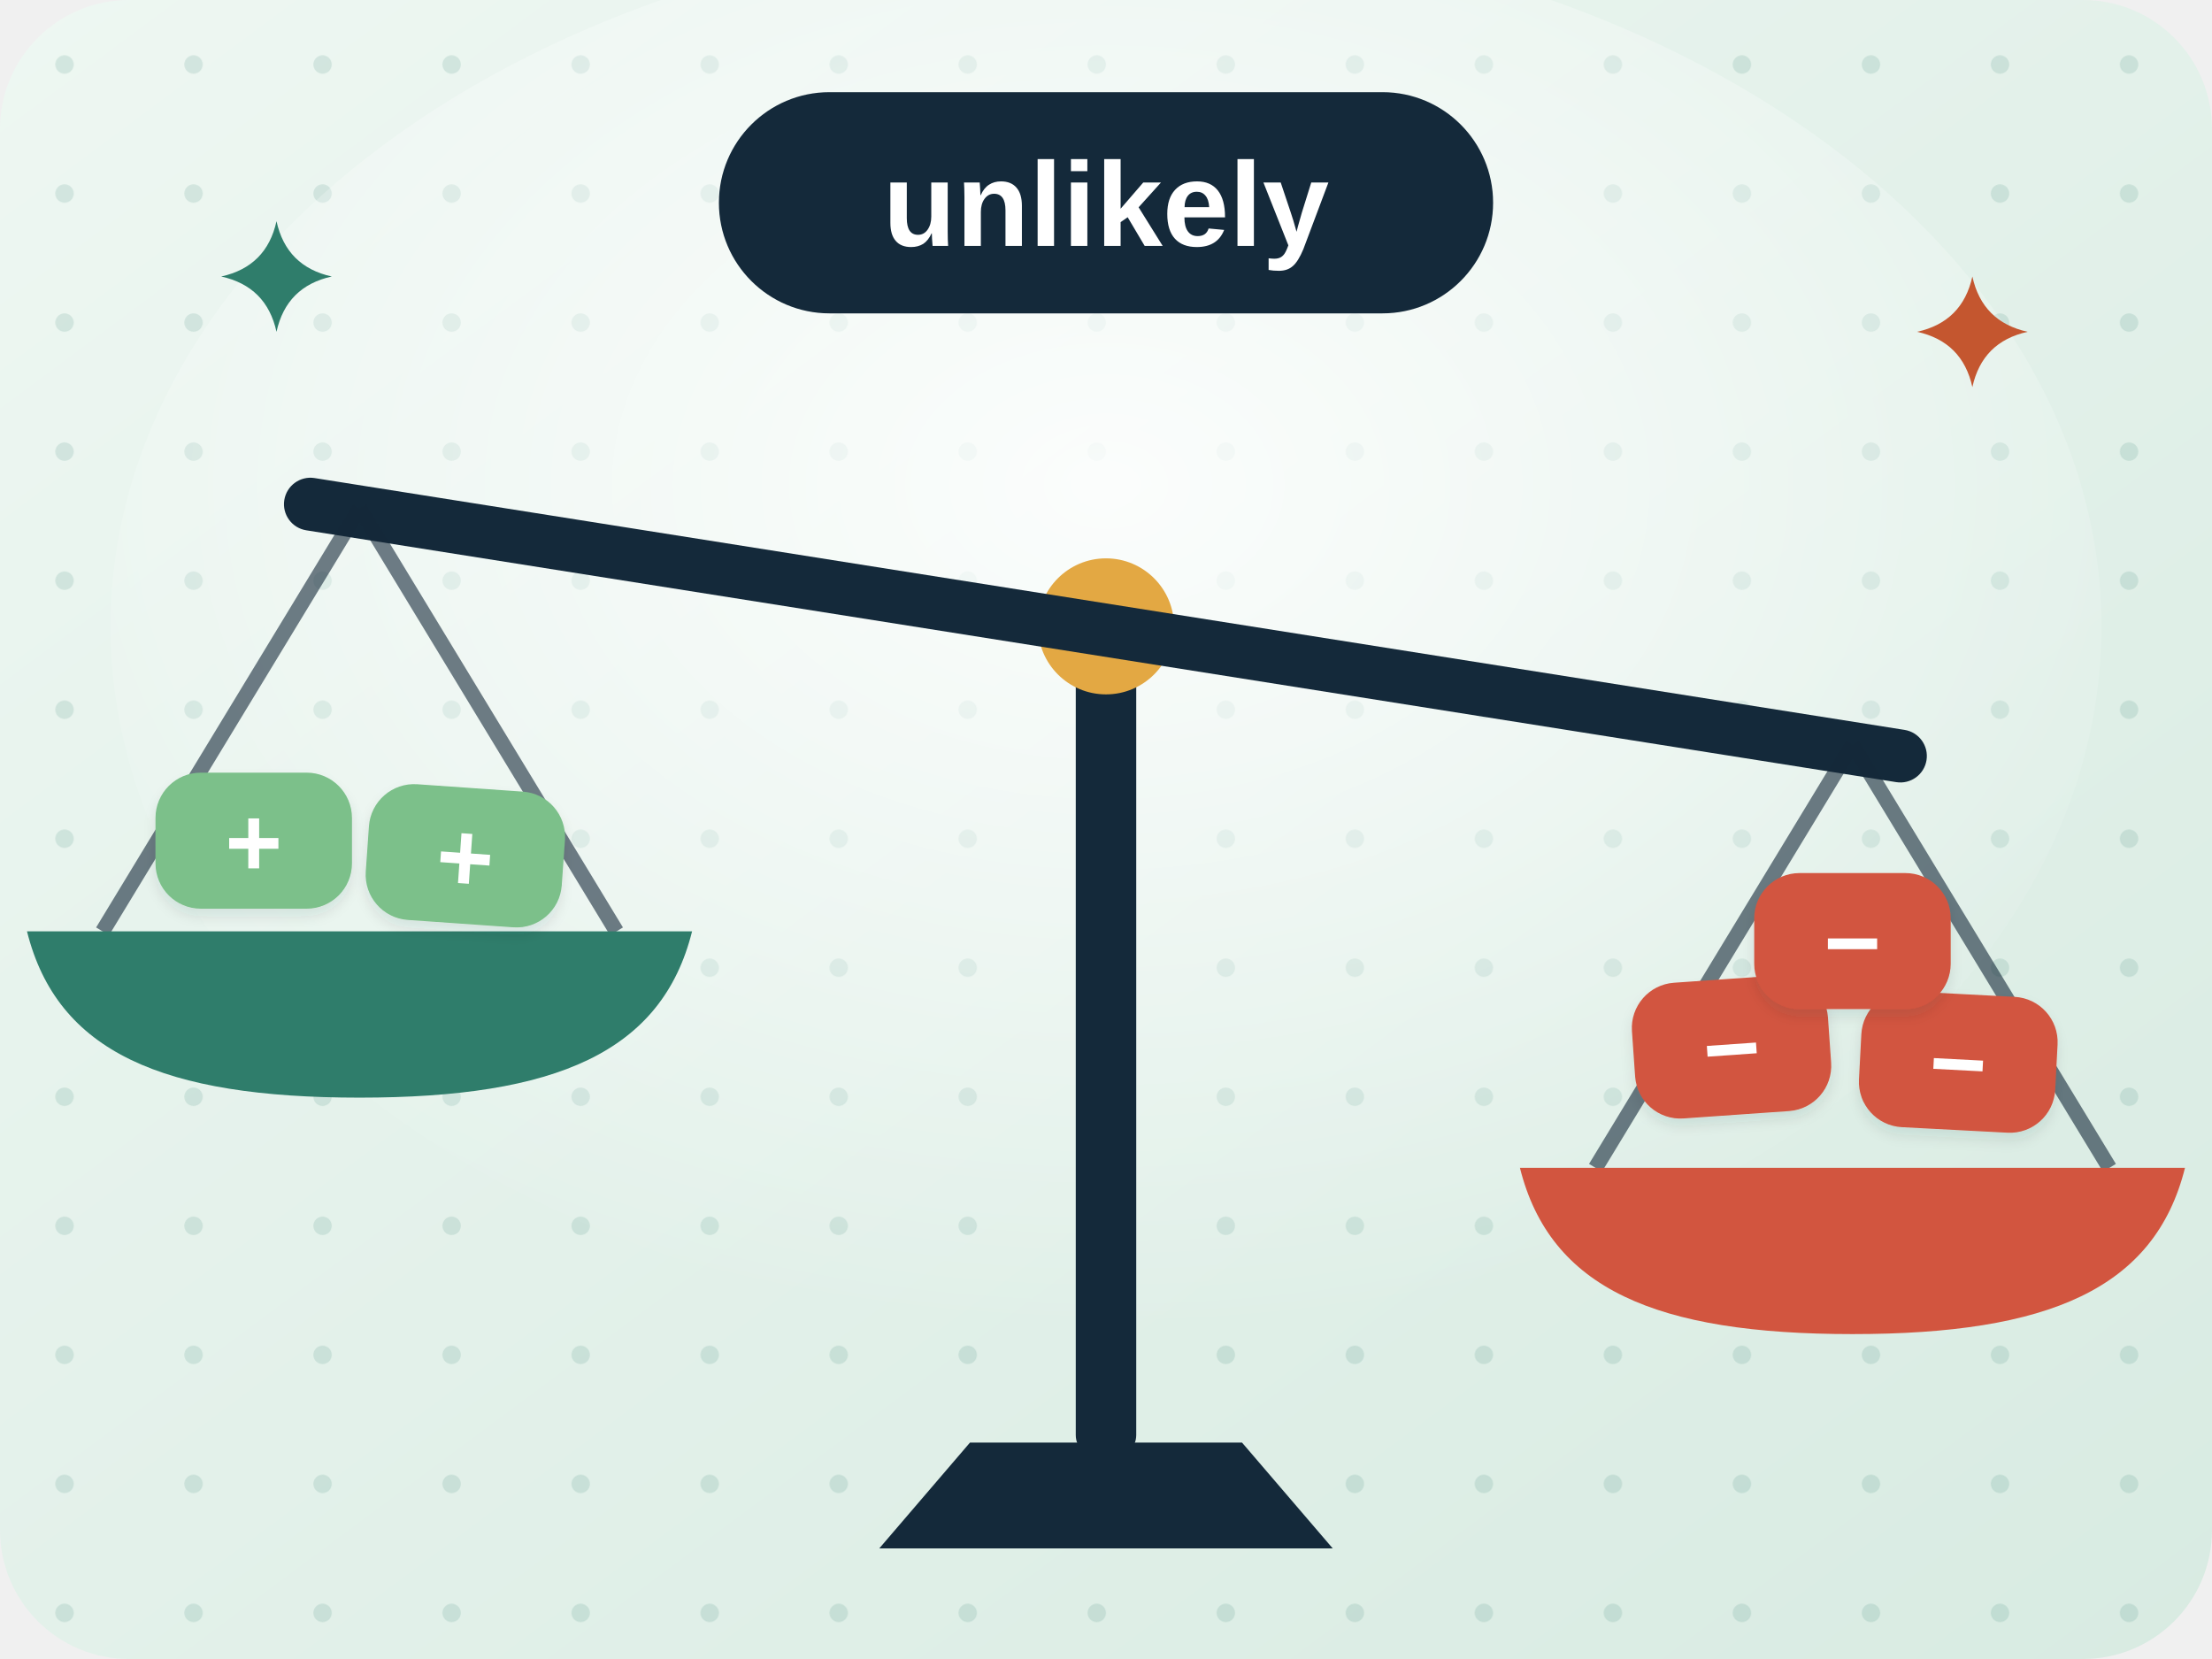
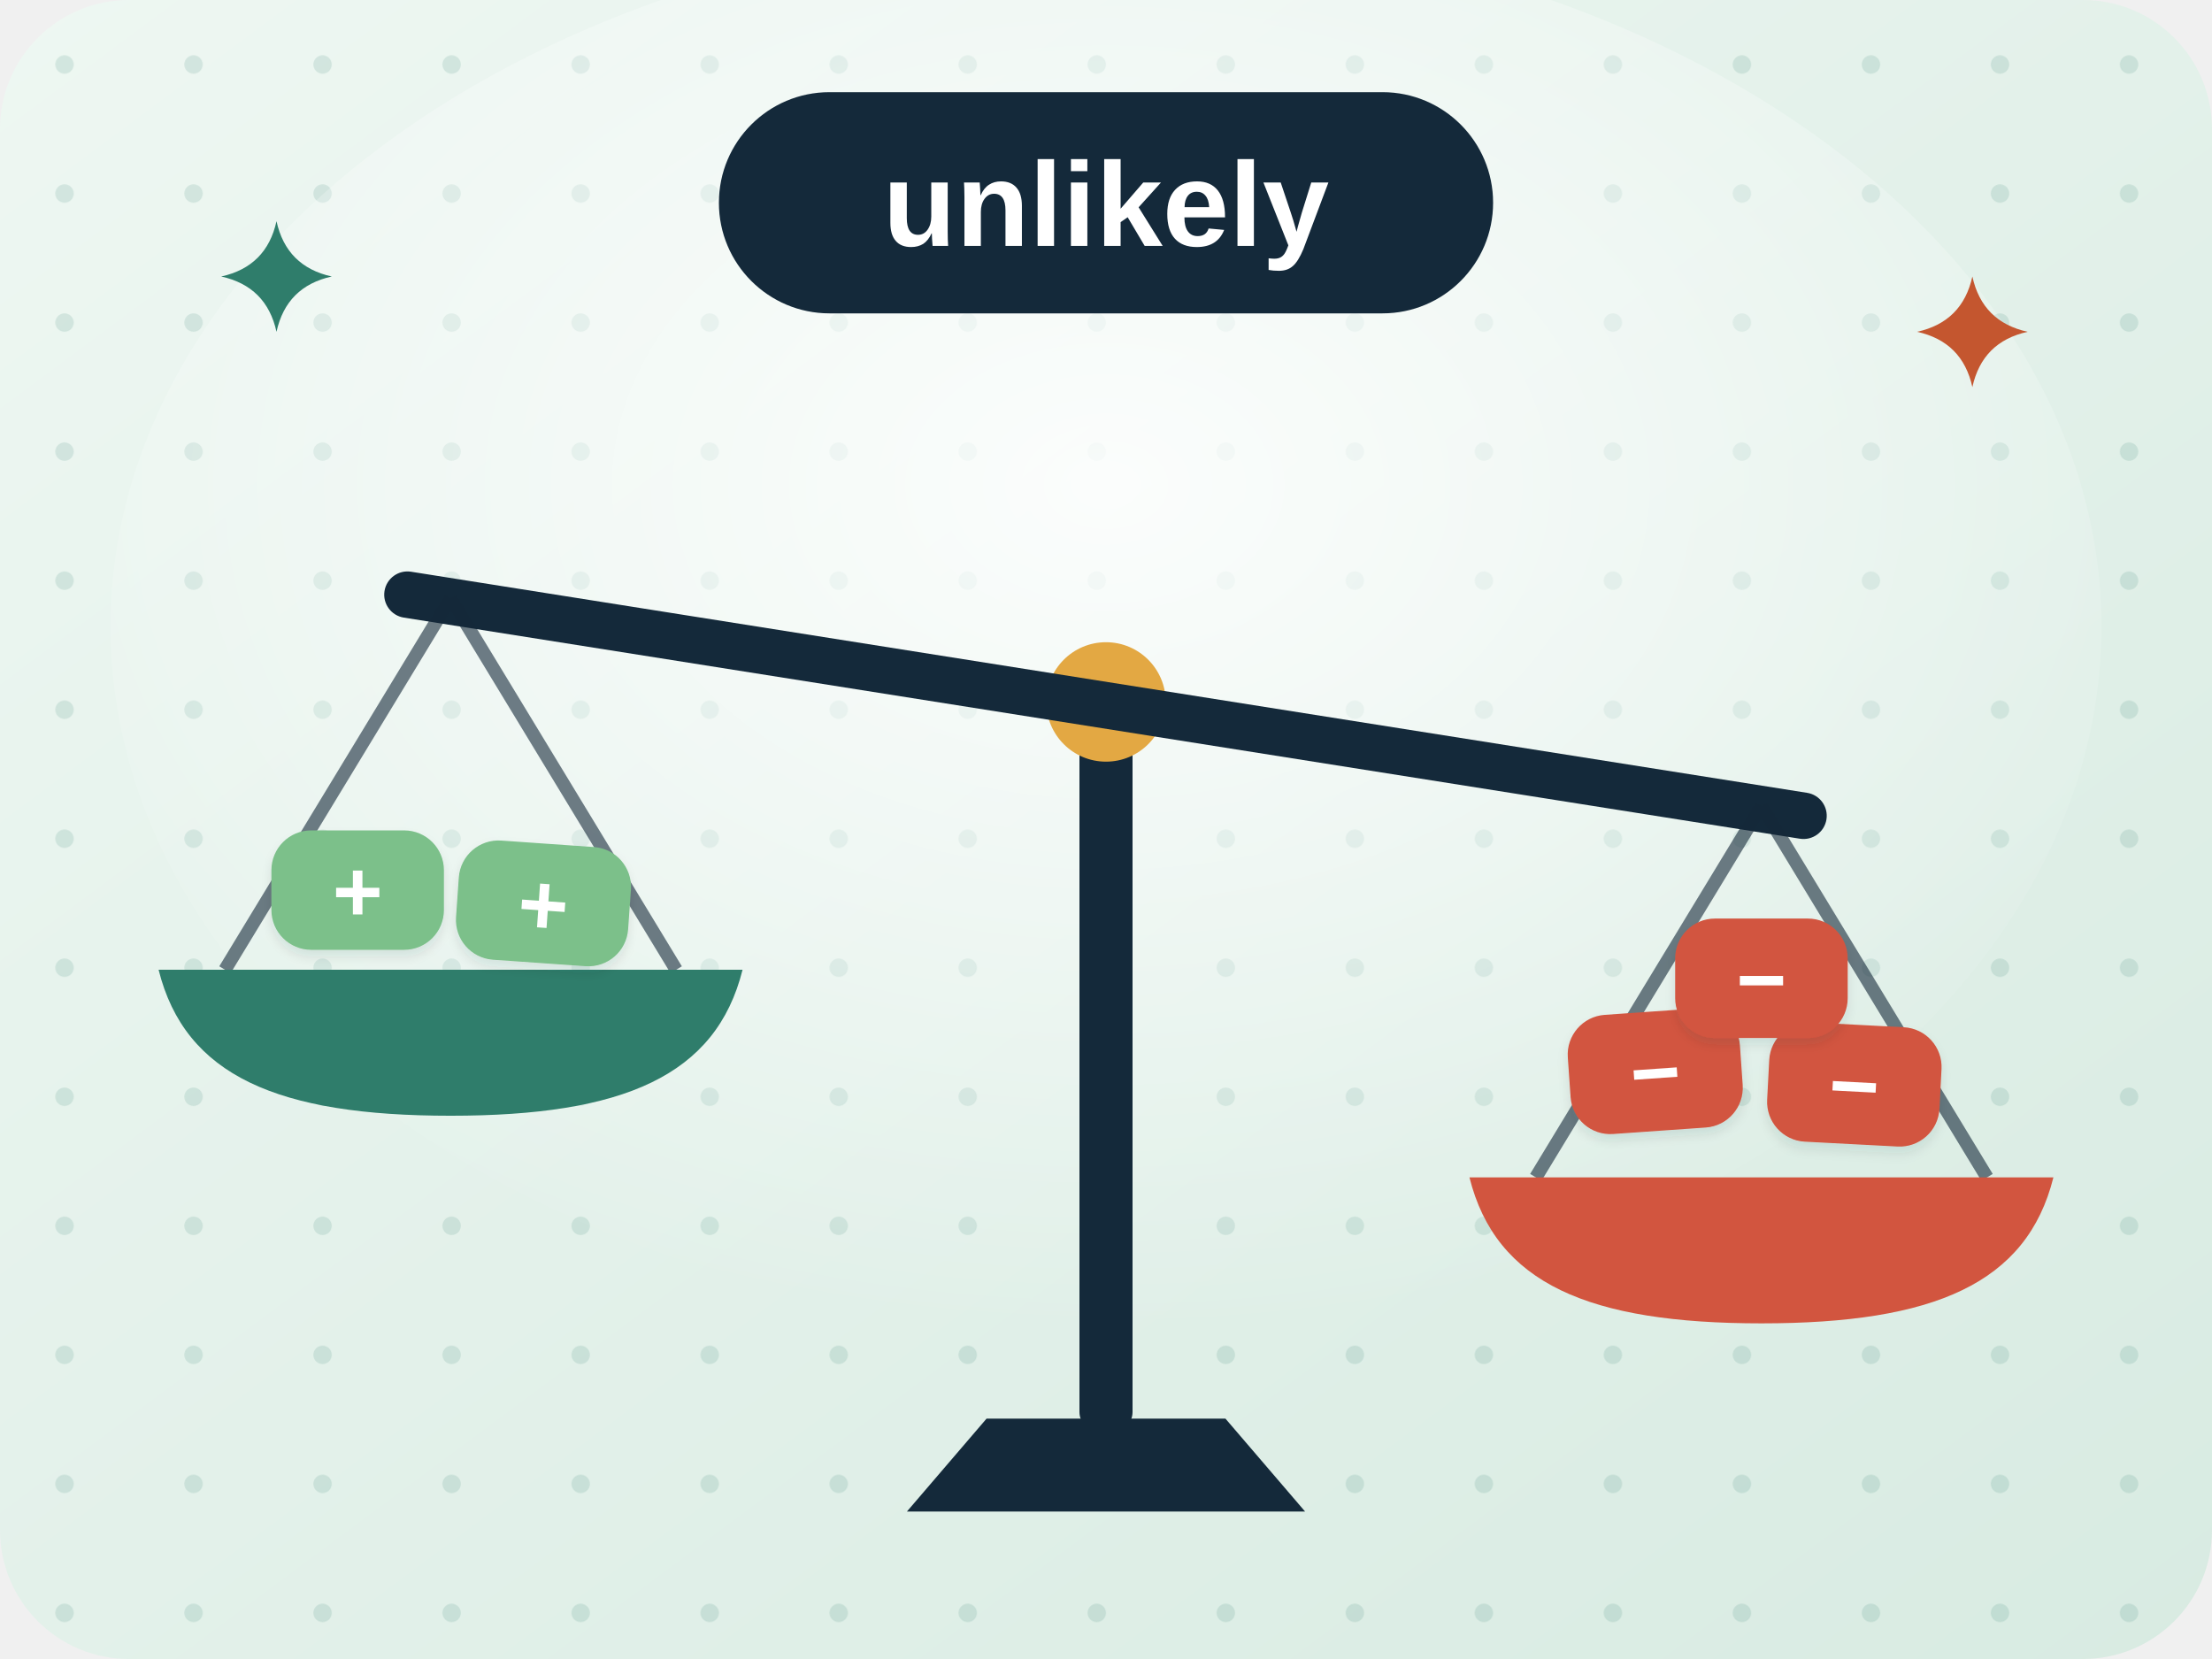
<svg xmlns="http://www.w3.org/2000/svg" viewBox="0 0 240 180" fill="none" role="img" aria-label="A balance with green notes (achievements) and heavier red notes (problems), tipping to “unlikely”">
  <style>
.w4d3a3-fl{animation:w4d3a3-fl 6s ease-in-out infinite}.w4d3a3-f2{animation-delay:-2s}.w4d3a3-f3{animation-delay:-4s}
.w4d3a3-tw{animation:w4d3a3-tw 3s ease-in-out infinite;transform-box:fill-box;transform-origin:center}.w4d3a3-t2{animation-delay:-1s}.w4d3a3-t3{animation-delay:-2s}
.w4d3a3-bl{animation:w4d3a3-bl 5s infinite;transform-box:fill-box;transform-origin:center}.w4d3a3-b2{animation-delay:-1.7s}.w4d3a3-b3{animation-delay:-3.1s}
.w4d3a3-pu{animation:w4d3a3-pu 2.6s ease-in-out infinite;transform-box:fill-box;transform-origin:center}.w4d3a3-p2{animation-delay:-1.3s}
.w4d3a3-dr{stroke-dasharray:7 8;animation:w4d3a3-dr 1.8s linear infinite}
.w4d3a3-sw{animation:w4d3a3-sw 4s ease-in-out infinite;transform-box:fill-box;transform-origin:50% 100%}.w4d3a3-s2{animation-delay:-2s}
.w4d3a3-sp{animation:w4d3a3-sp 14s linear infinite;transform-box:fill-box;transform-origin:center}
.w4d3a3-ti{animation:w4d3a3-ti 5s ease-in-out infinite;transform-box:fill-box;transform-origin:50% 0}
.w4d3a3-in{animation:w4d3a3-in 7s ease-in-out infinite}.w4d3a3-i2{animation-delay:-2.3s}.w4d3a3-i3{animation-delay:-4.6s}
@keyframes w4d3a3-fl{0%,100%{transform:translateY(0)}50%{transform:translateY(-5px)}}
@keyframes w4d3a3-tw{0%,100%{opacity:.3;transform:scale(.6)}50%{opacity:1;transform:scale(1.05)}}
@keyframes w4d3a3-bl{0%,92%,100%{transform:scaleY(1)}96%{transform:scaleY(.1)}}
@keyframes w4d3a3-pu{0%,100%{transform:scale(1)}50%{transform:scale(1.08)}}
@keyframes w4d3a3-dr{to{stroke-dashoffset:-30}}
@keyframes w4d3a3-sw{0%,100%{transform:rotate(-3deg)}50%{transform:rotate(3deg)}}
@keyframes w4d3a3-sp{to{transform:rotate(360deg)}}
@keyframes w4d3a3-ti{0%,100%{transform:rotate(-4deg)}50%{transform:rotate(4deg)}}
@keyframes w4d3a3-in{0%,100%{opacity:.55}50%{opacity:1}}

@media (prefers-reduced-motion: reduce){*{animation:none!important}}
</style>
  <defs>
    <linearGradient id="w4d3a3-bg" x1="0" y1="0" x2="1" y2="1">
      <stop offset="0" stop-color="#eef7f2" />
      <stop offset="1" stop-color="#d8ebe2" />
    </linearGradient>
    <pattern id="w4d3a3-dots" width="14" height="14" patternUnits="userSpaceOnUse">
      <circle cx="7" cy="7" r="1" fill="#2f7d6b" fill-opacity=".14" />
    </pattern>
    <filter id="w4d3a3-sh" x="-25%" y="-25%" width="150%" height="170%">
      <feDropShadow dx="0" dy="4" stdDeviation="4" flood-color="#14293a" flood-opacity=".16" />
      <feDropShadow dx="0" dy="1" stdDeviation=".8" flood-color="#14293a" flood-opacity=".1" />
    </filter>
    <filter id="w4d3a3-sh2" x="-10%" y="-10%" width="120%" height="140%">
      <feDropShadow dx="0" dy="8" stdDeviation="10" flood-color="#14293a" flood-opacity=".14" />
    </filter>
    <radialGradient id="w4d3a3-glow" cx=".5" cy=".4" r=".6">
      <stop offset="0" stop-color="#fff" stop-opacity=".85" />
      <stop offset="1" stop-color="#fff" stop-opacity="0" />
    </radialGradient>
    <linearGradient id="w4d3a3-sea" x1="0" y1="0" x2="0" y2="1">
      <stop offset="0" stop-color="#9ad7e3" />
      <stop offset="1" stop-color="#3d9fb8" />
    </linearGradient>
    <linearGradient id="w4d3a3-lf" x1="0" y1="0" x2="1" y2="1">
      <stop offset="0" stop-color="#7cc08a" />
      <stop offset="1" stop-color="#3f8f5a" />
    </linearGradient>
    <linearGradient id="w4d3a3-pp" x1="0" y1="0" x2="0" y2="1">
      <stop offset="0" stop-color="#ffffff" />
      <stop offset="1" stop-color="#f3f6f8" />
    </linearGradient>
  </defs>
  <rect width="240" height="180" rx="14" fill="url(#w4d3a3-bg)" />
  <rect width="240" height="180" rx="14" fill="url(#w4d3a3-dots)" />
  <ellipse cx="120" cy="68" rx="108" ry="76" fill="url(#w4d3a3-glow)" />
  <g transform="translate(120 168)">
    <g class="w4d3a3-ti">
-       <g transform="scale(0.82)">
+       <g transform="translate(0 -4) scale(0.72)">
        <path d="M-30 0H30L18 -14H-18Z" fill="#14293a" />
        <rect x="-4" y="-120" width="8" height="108" rx="3" fill="#14293a" />
        <circle cx="0" cy="-122" r="9" fill="#e3a843" />
        <g transform="rotate(9 0 -122)">
          <rect x="-110" y="-125" width="220" height="7" rx="3.5" fill="#14293a" />
          <g transform="translate(-100 -122) rotate(-9)">
            <path d="M0 0L-34 56M0 0L34 56" stroke="#14293a" stroke-opacity=".6" stroke-width="2" />
            <path d="M-44 56H44C40 72 26 78 0 78S-40 72 -44 56Z" fill="#2f7d6b" />
            <g>
              <g transform="translate(-14 44) rotate(0)">
                <rect x="-13.0" y="-9.0" width="26" height="18" rx="6" fill="#7cc08a" filter="url(#w4d3a3-sh)" />
                <text x="0" y="4.68" font-family="Manrope, Arial, sans-serif" font-size="13" font-weight="800" fill="#fff" text-anchor="middle">+</text>
              </g>
            </g>
            <g>
              <g transform="translate(14 46) rotate(4)">
                <rect x="-13.0" y="-9.0" width="26" height="18" rx="6" fill="#7cc08a" filter="url(#w4d3a3-sh)" />
                <text x="0" y="4.68" font-family="Manrope, Arial, sans-serif" font-size="13" font-weight="800" fill="#fff" text-anchor="middle">+</text>
              </g>
            </g>
          </g>
          <g transform="translate(100 -122) rotate(-9)">
            <path d="M0 0L-34 56M0 0L34 56" stroke="#14293a" stroke-opacity=".6" stroke-width="2" />
            <path d="M-44 56H44C40 72 26 78 0 78S-40 72 -44 56Z" fill="#d2553f" />
            <g>
              <g transform="translate(-16 40) rotate(-4)">
                <rect x="-13.0" y="-9.0" width="26" height="18" rx="6" fill="#d2553f" filter="url(#w4d3a3-sh)" />
                <text x="0" y="4.68" font-family="Manrope, Arial, sans-serif" font-size="13" font-weight="800" fill="#fff" text-anchor="middle">−</text>
              </g>
            </g>
            <g>
              <g transform="translate(14 42) rotate(3)">
                <rect x="-13.0" y="-9.0" width="26" height="18" rx="6" fill="#d2553f" filter="url(#w4d3a3-sh)" />
                <text x="0" y="4.68" font-family="Manrope, Arial, sans-serif" font-size="13" font-weight="800" fill="#fff" text-anchor="middle">−</text>
              </g>
            </g>
            <g>
              <g transform="translate(0 26) rotate(0)">
                <rect x="-13.0" y="-9.0" width="26" height="18" rx="6" fill="#d2553f" filter="url(#w4d3a3-sh)" />
                <text x="0" y="4.68" font-family="Manrope, Arial, sans-serif" font-size="13" font-weight="800" fill="#fff" text-anchor="middle">−</text>
              </g>
            </g>
          </g>
        </g>
      </g>
    </g>
  </g>
  <rect x="78" y="10" width="84" height="24" rx="12.0" fill="#14293a" />
  <text x="120.0" y="26.68" font-family="Manrope, Arial, sans-serif" font-size="13" font-weight="800" fill="#fff" text-anchor="middle">unlikely</text>
  <path class="w4d3a3-tw w4d3a3-t2" d="M30 24Q31.08 28.92 36 30Q31.08 31.08 30 36Q28.92 31.08 24 30Q28.92 28.92 30 24Z" fill="#2f7d6b" />
  <path class="w4d3a3-tw w4d3a3-t3" d="M214 30Q215.08 34.92 220 36Q215.08 37.08 214 42Q212.92 37.08 208 36Q212.92 34.92 214 30Z" fill="#c4562f" />
</svg>
